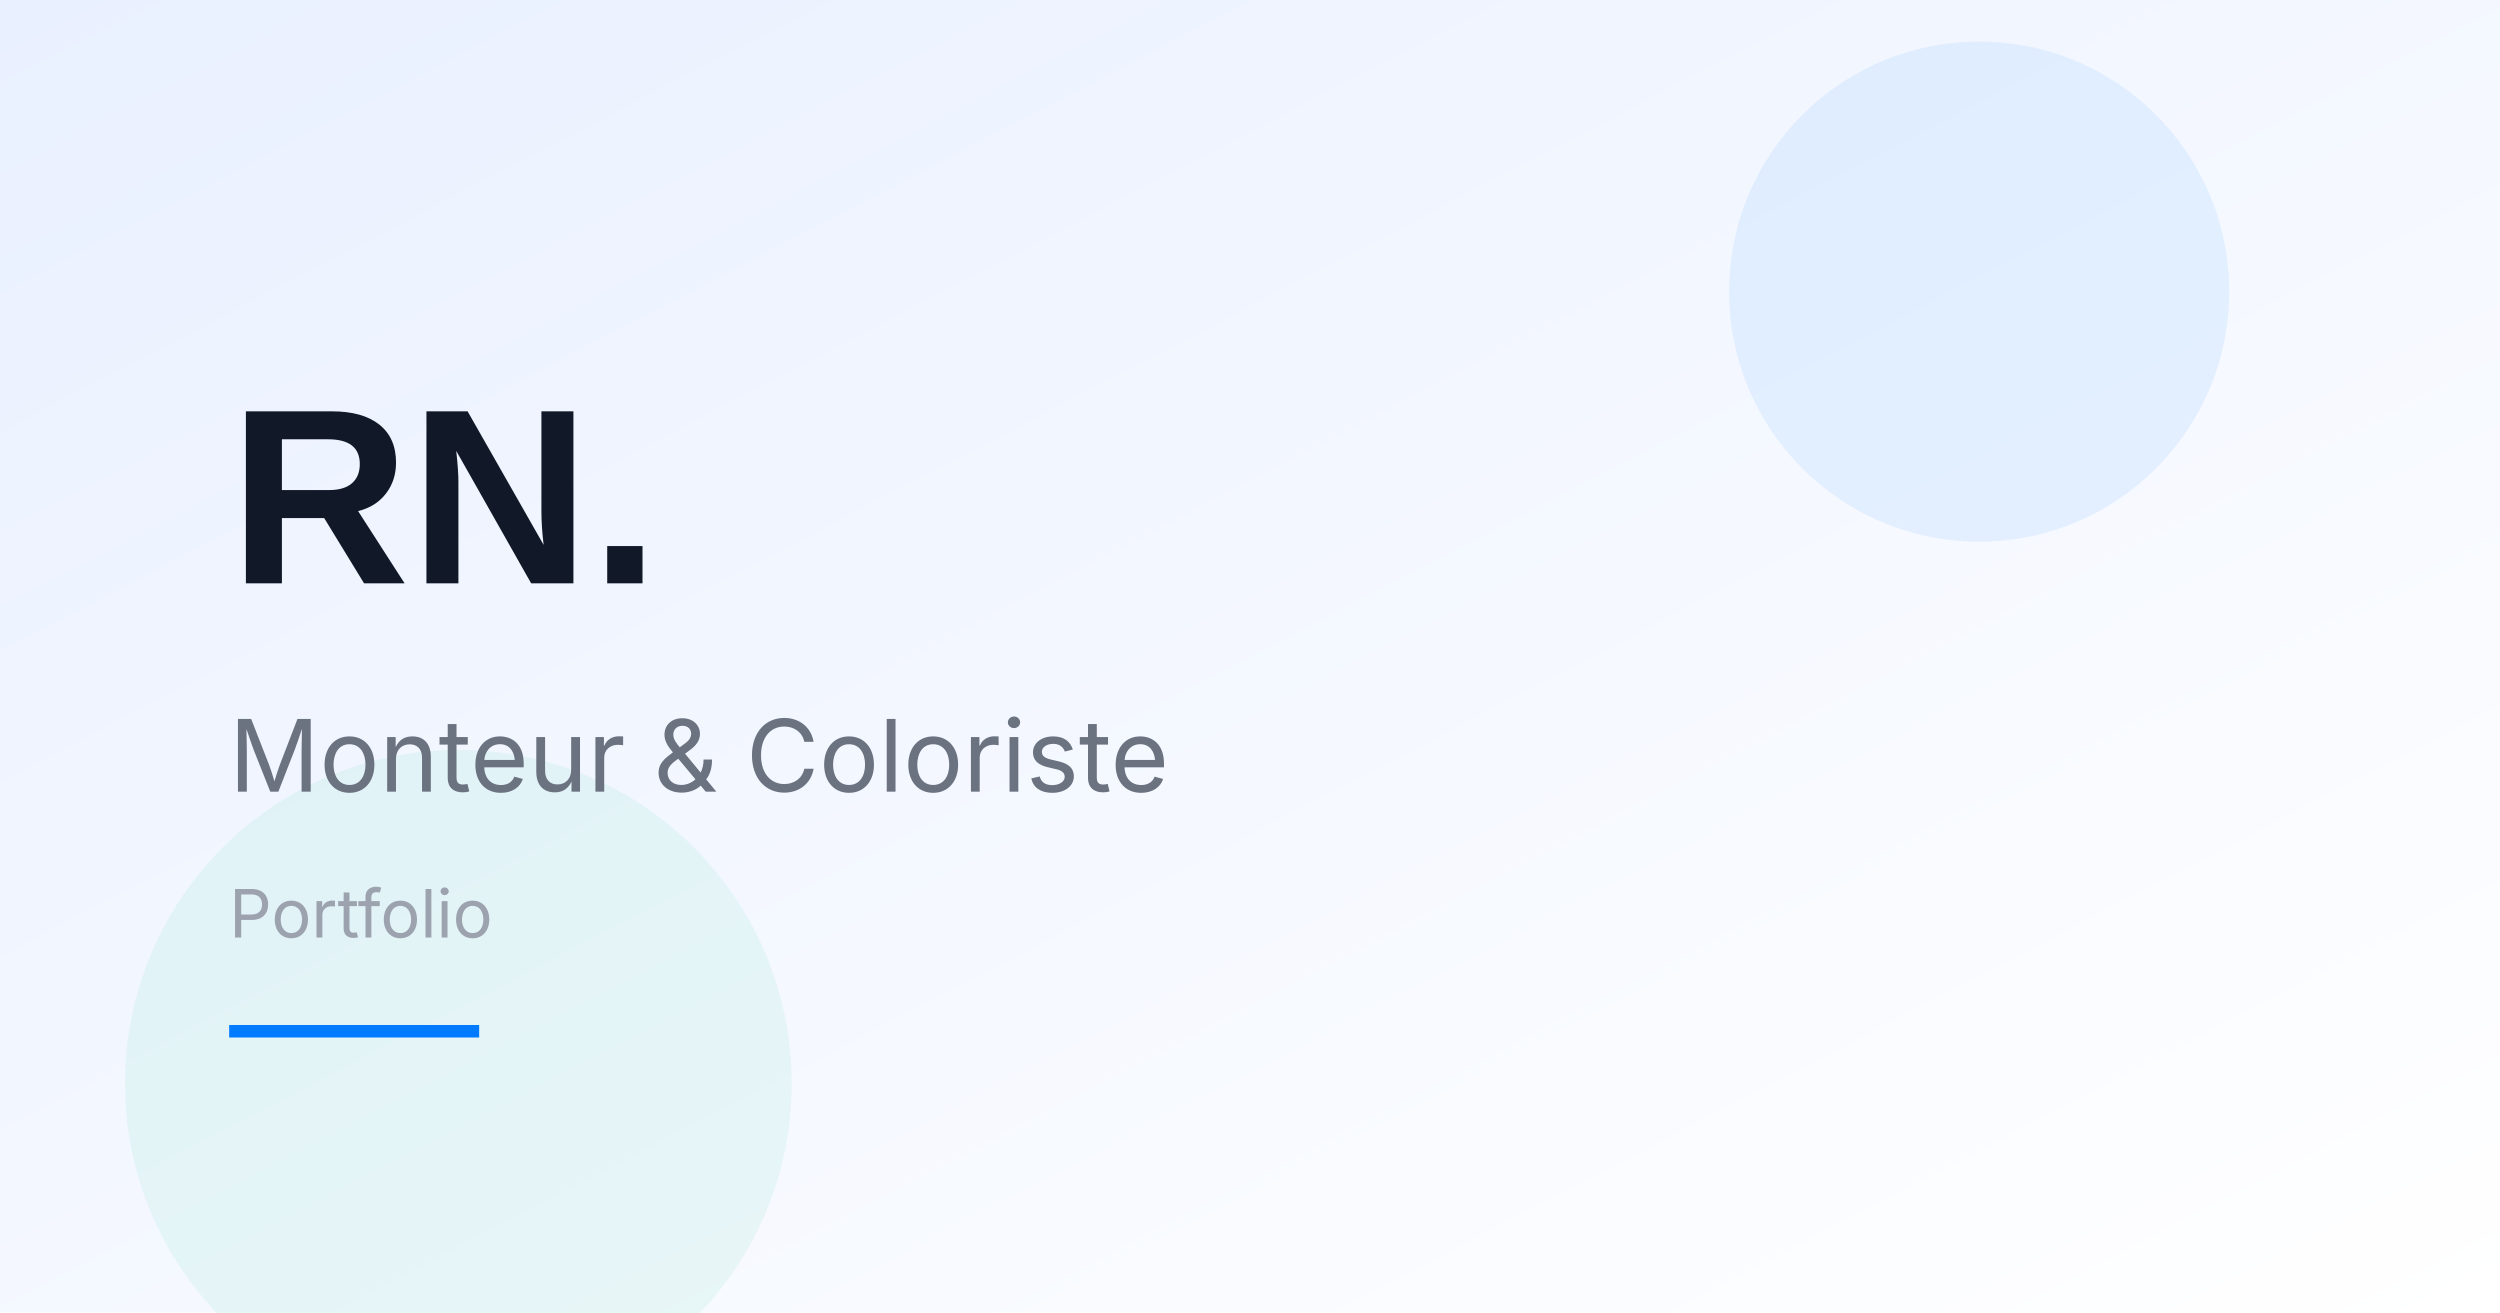
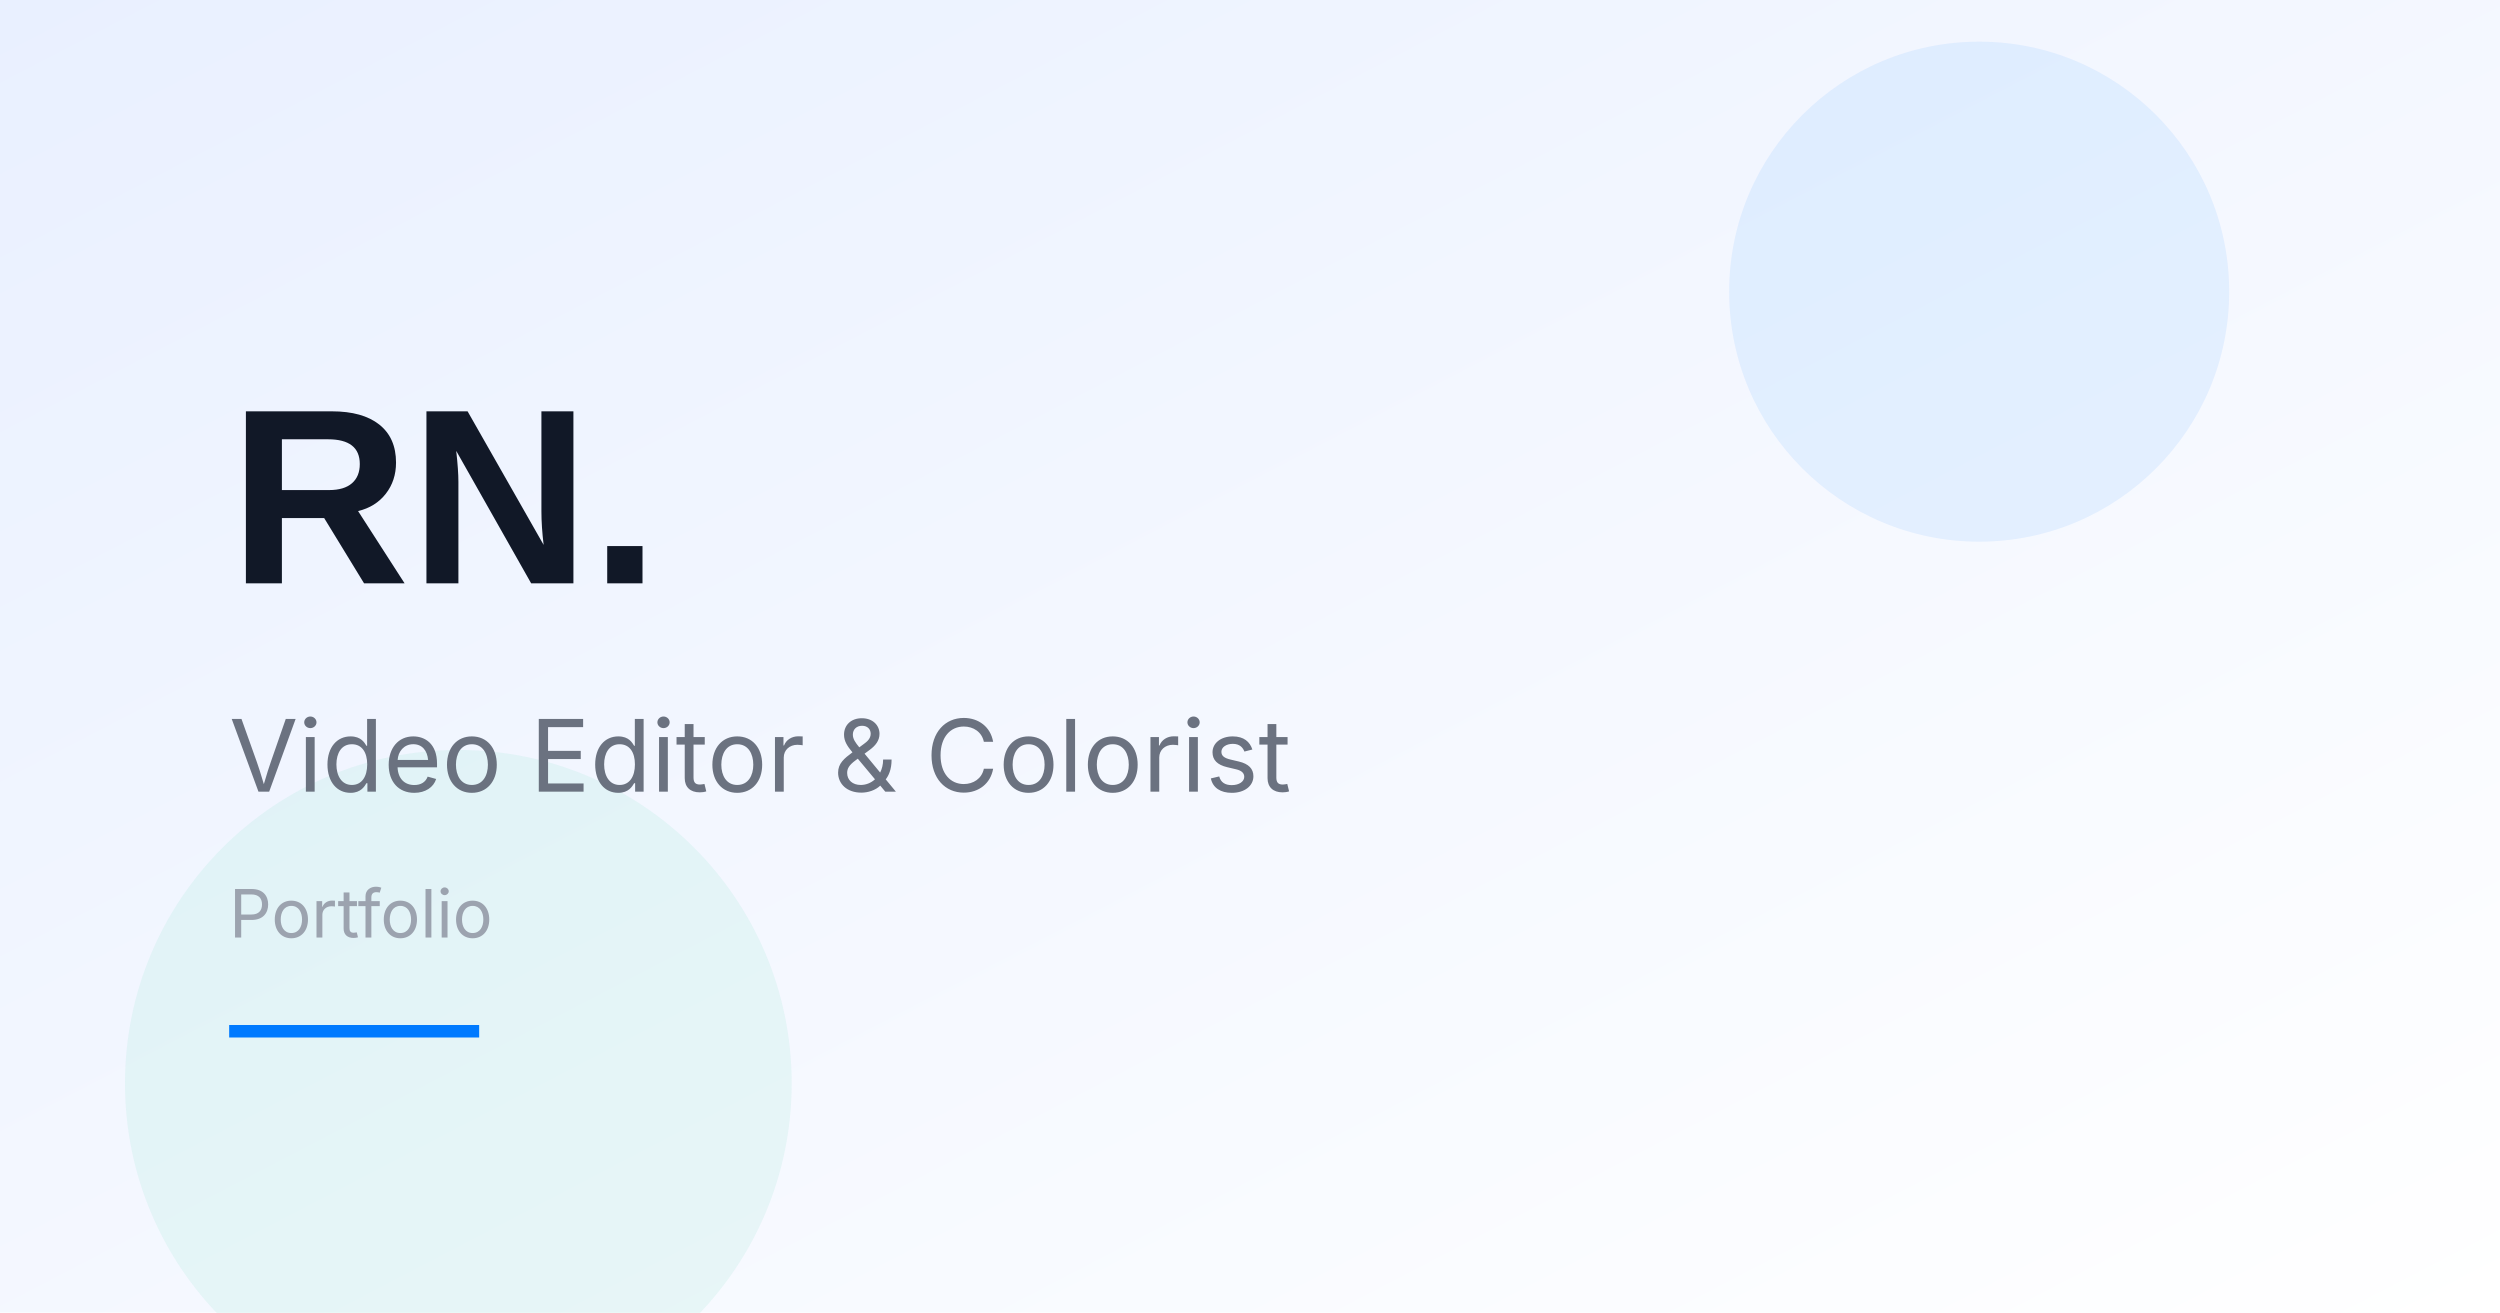
<svg xmlns="http://www.w3.org/2000/svg" viewBox="0 0 1200 630">
  <defs>
    <linearGradient id="grad" x1="0" y1="0" x2="1" y2="1">
      <stop offset="0%" stop-color="#e9f0ff" />
      <stop offset="100%" stop-color="#ffffff" />
    </linearGradient>
  </defs>
  <rect width="1200" height="630" fill="url(#grad)" />
  <circle cx="950" cy="140" r="120" fill="#007aff" opacity="0.08" />
  <circle cx="220" cy="520" r="160" fill="#20c997" opacity="0.08" />
  <text x="110" y="280" font-family="Syne, Arial, sans-serif" font-size="120" font-weight="800" fill="#111827">RN.</text>
-   <text x="110" y="380" font-family="Inter, Arial, sans-serif" font-size="48" font-weight="400" fill="#6b7280">Monteur &amp; Coloriste</text>
+   <text x="110" y="380" font-family="Inter, Arial, sans-serif" font-size="48" font-weight="400" fill="#6b7280">Video Editor &amp; Colorist</text>
  <text x="110" y="450" font-family="Inter, Arial, sans-serif" font-size="32" font-weight="400" fill="#9ca3af">Portfolio</text>
  <rect x="110" y="492" width="120" height="6" fill="#007aff" />
</svg>
